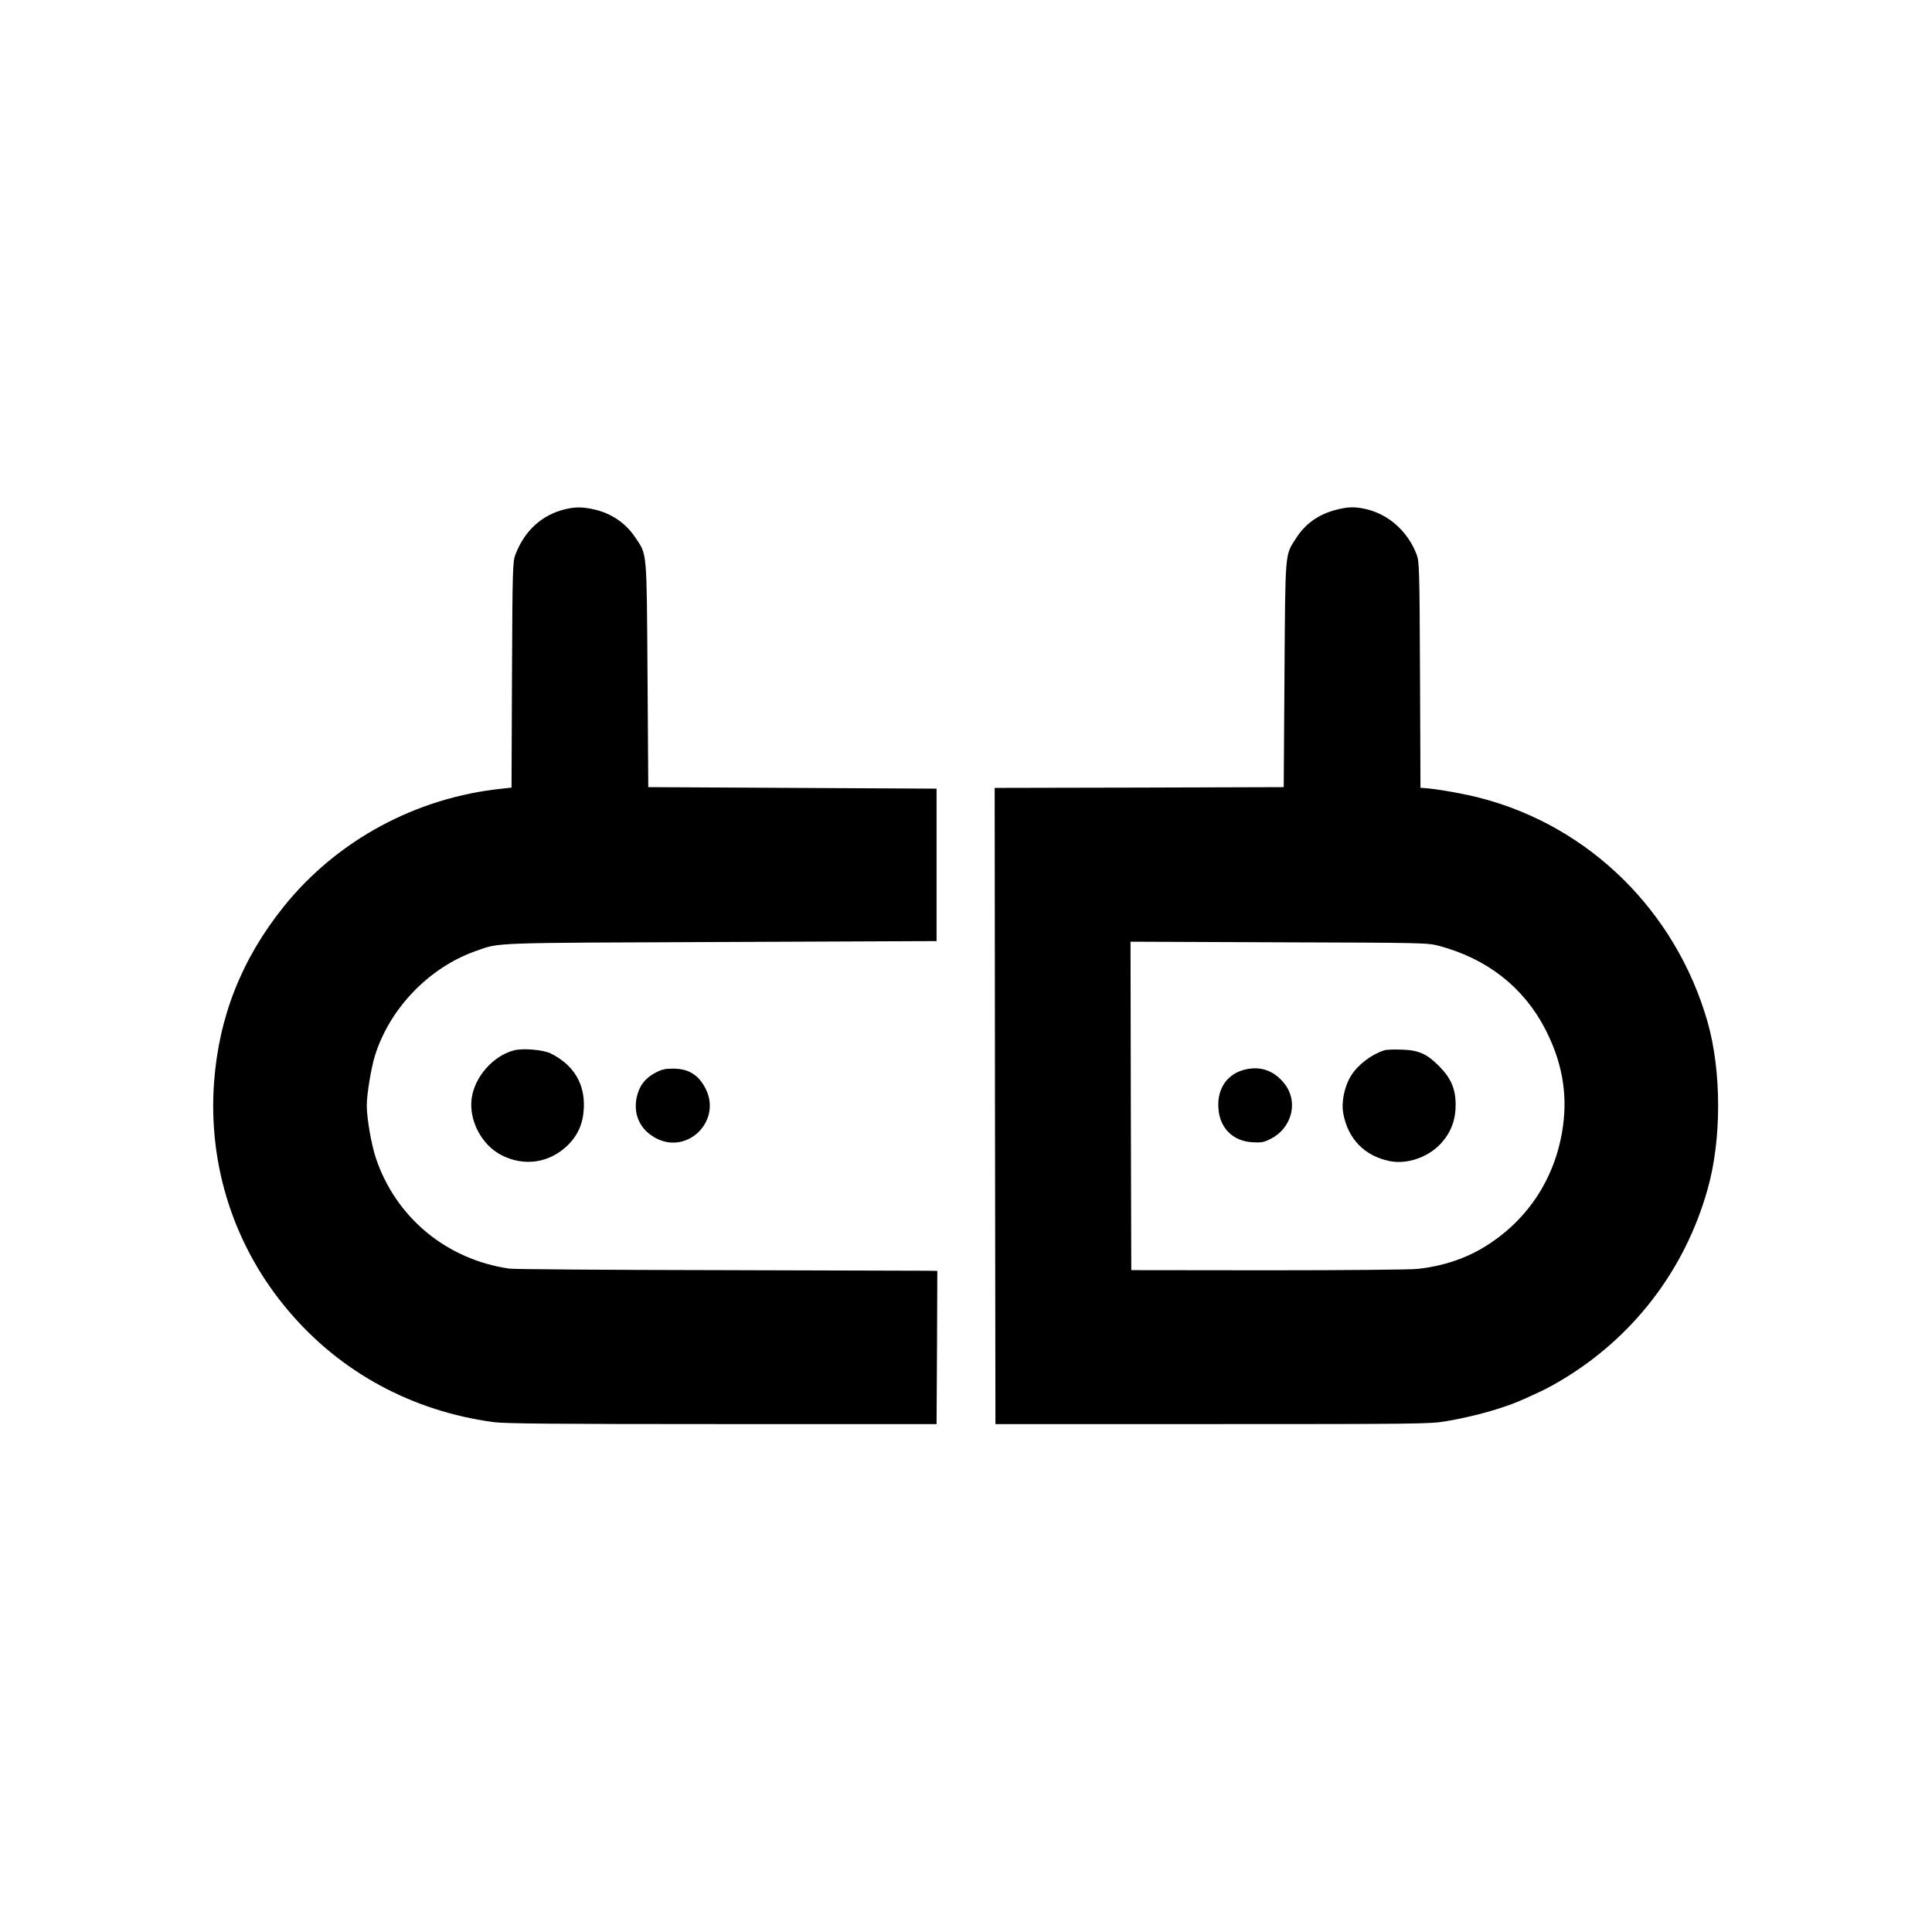
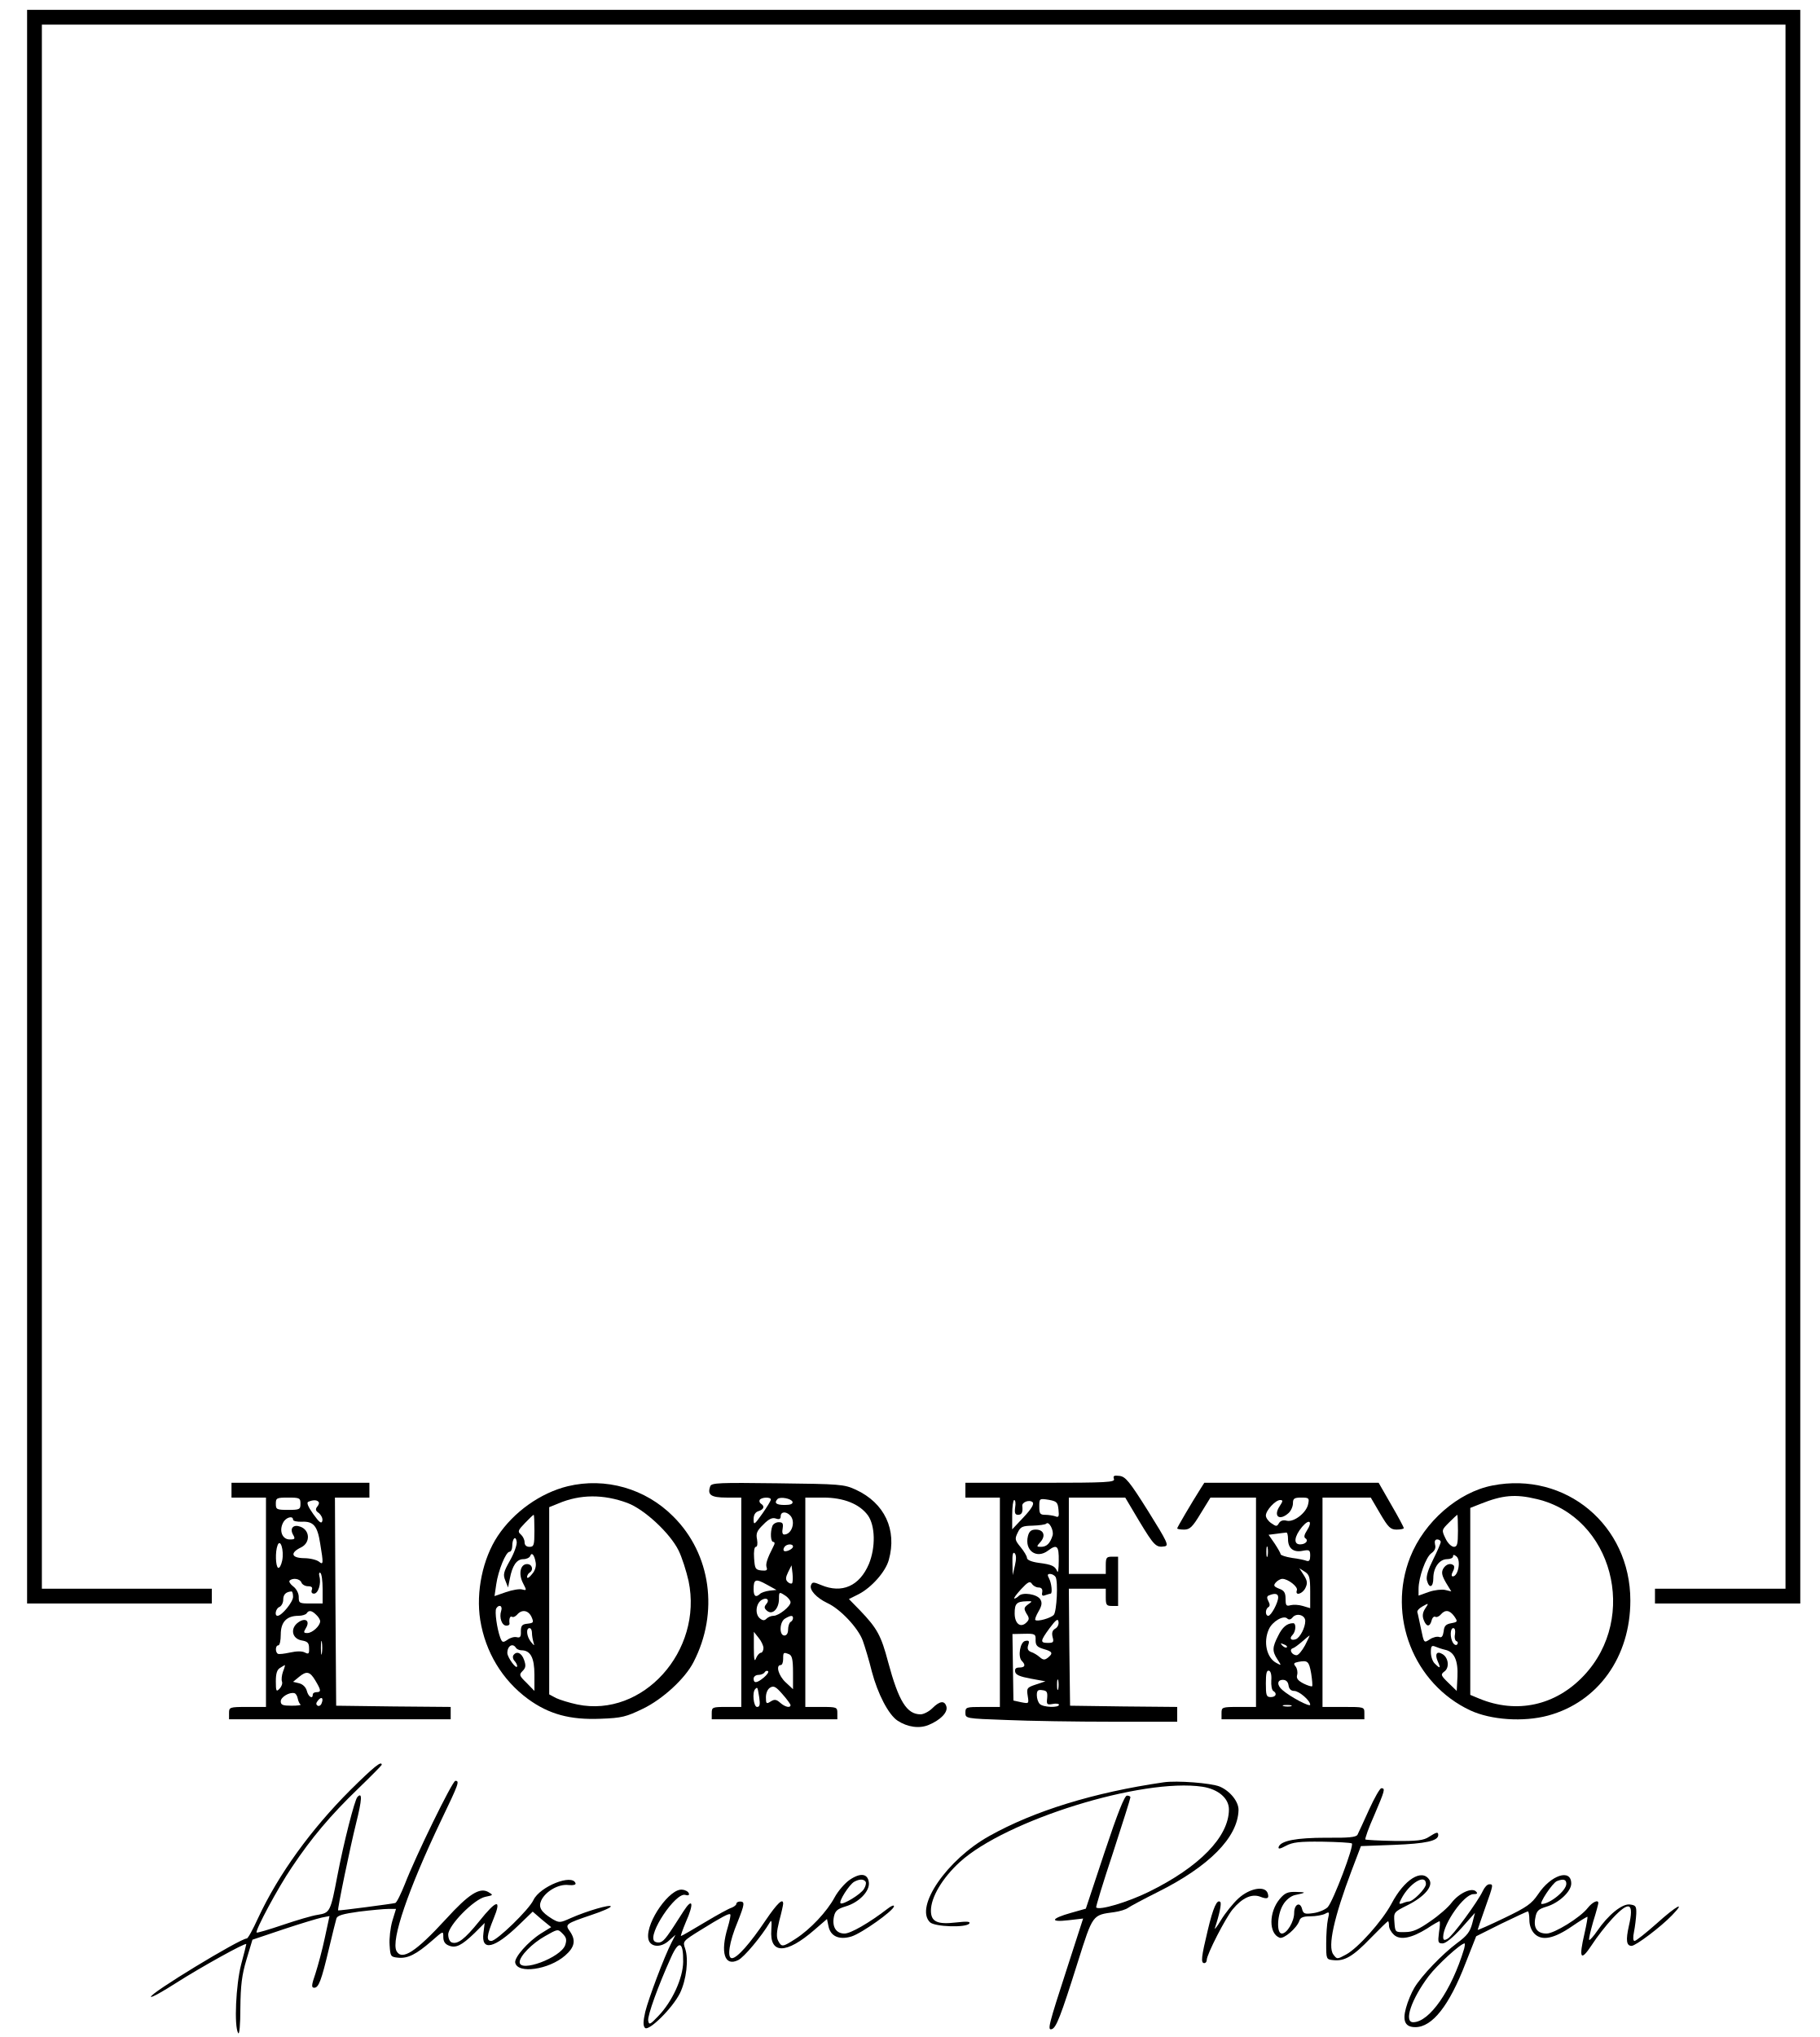
- <svg xmlns="http://www.w3.org/2000/svg" version="1.0" width="1280pt" height="1280pt" viewBox="0 0 1280 1280" preserveAspectRatio="xMidYMid meet">
-   <g transform="translate(0,1280) scale(0.1,-0.1)" fill="#000000" stroke="none">
-     <path d="M3743 9426 c-154 -38 -268 -142 -329 -302 -17 -46 -19 -98 -22 -796 l-3 -746 -62 -7 c-568 -58 -1093 -341 -1446 -780 -279 -347 -431 -730 -463 -1168 -40 -554 136 -1093 496 -1515 344 -405 817 -661 1356 -734 74 -10 408 -13 1515 -13 l1420 0 3 508 2 507 -57 1 c-32 0 -659 2 -1393 4 -734 1 -1357 6 -1385 10 -417 60 -753 339 -885 733 -30 90 -60 264 -60 347 0 76 29 251 55 334 100 315 360 583 672 692 157 55 82 52 1623 58 l1425 6 0 505 0 505 -955 5 -955 5 -5 745 c-6 835 -2 791 -81 909 -62 94 -157 159 -269 185 -77 18 -126 19 -197 2z" />
-     <path d="M8850 9422 c-114 -30 -201 -91 -262 -186 -76 -118 -72 -74 -78 -906 l-5 -745 -958 -3 -957 -2 2 -2108 3 -2107 1435 0 c1346 0 1442 1 1545 18 194 33 387 87 520 147 137 62 160 73 243 122 479 283 824 731 975 1268 94 330 93 783 0 1110 -210 732 -782 1296 -1505 1483 -99 26 -247 53 -340 63 l-57 5 -3 747 c-3 701 -5 750 -22 797 -59 156 -189 271 -344 304 -71 15 -114 13 -192 -7z m685 -2889 c318 -85 559 -274 702 -550 110 -212 148 -420 119 -638 -45 -339 -227 -623 -513 -801 -131 -82 -284 -133 -453 -151 -47 -5 -492 -9 -990 -9 l-905 1 -3 1088 -2 1088 982 -4 c966 -3 984 -3 1063 -24z" />
-     <path d="M9170 5841 c-84 -27 -173 -95 -217 -165 -46 -72 -68 -178 -53 -255 31 -167 141 -279 304 -313 117 -25 261 25 345 119 66 74 96 156 95 258 -1 105 -33 175 -112 254 -80 80 -135 104 -247 107 -49 2 -101 0 -115 -5z" />
-     <path d="M8253 5715 c-120 -27 -189 -124 -181 -254 7 -133 95 -222 228 -229 56 -3 74 0 117 22 147 74 189 255 86 375 -67 79 -152 108 -250 86z" />
-     <path d="M3405 5841 c-138 -36 -260 -175 -280 -317 -20 -147 66 -311 199 -378 150 -76 315 -51 435 64 69 67 104 145 109 247 8 163 -67 287 -218 363 -48 25 -187 37 -245 21z" />
-     <path d="M4339 5691 c-66 -35 -105 -87 -121 -162 -24 -117 26 -219 134 -273 207 -103 427 118 325 327 -47 95 -114 137 -218 137 -54 0 -76 -5 -120 -29z" />
+ <svg xmlns="http://www.w3.org/2000/svg" version="1.0" width="739pt" height="827pt" viewBox="0 0 739 827" preserveAspectRatio="xMidYMid meet">
+   <g transform="translate(0,827) scale(0.1,-0.1)" fill="#000000" stroke="none">
+     <path d="M110 4995 l0 -3235 375 0 375 0 0 30 0 30 -345 0 -345 0 0 3175 0 3175 3540 0 3540 0 0 -3175 0 -3175 -265 0 -265 0 0 -30 0 -30 295 0 295 0 0 3235 0 3235 -3600 0 -3600 0 0 -3235z" />
+     <path d="M4523 2266 c6 -14 -25 -16 -298 -16 l-305 0 0 -30 0 -30 70 0 70 0 0 -425 0 -425 -70 0 c-67 0 -70 -1 -70 -23 0 -24 0 -24 167 -30 91 -4 285 -7 430 -7 l263 0 0 30 0 30 -217 2 -218 3 -3 238 -2 237 75 0 75 0 0 -35 c0 -31 3 -35 25 -35 l25 0 0 100 0 100 -25 0 c-22 0 -25 -4 -25 -35 l0 -35 -75 0 -75 0 0 155 0 155 115 0 114 0 57 -96 c60 -99 68 -108 103 -102 18 3 11 18 -67 143 -76 121 -92 140 -116 143 -23 3 -27 0 -23 -12z m-225 -125 c3 -28 1 -33 -13 -27 -9 3 -28 6 -41 6 -21 0 -24 5 -24 33 0 33 0 34 38 28 33 -6 37 -10 40 -40z m-176 9 c-3 -23 0 -30 12 -30 15 0 20 11 17 36 -2 16 30 27 42 15 7 -7 -5 -27 -36 -60 l-47 -50 0 59 c0 33 4 60 8 60 5 0 7 -13 4 -30z m152 -114 c-10 -32 -24 -46 -47 -46 -19 0 -19 1 -2 20 22 25 13 50 -19 50 -19 0 -27 -7 -32 -26 -15 -59 35 -95 82 -59 36 27 44 19 43 -42 0 -32 -3 -51 -6 -43 -9 22 -21 28 -75 35 -30 4 -48 12 -48 20 0 7 -12 27 -26 44 -23 28 -24 33 -12 58 12 25 19 28 61 29 26 1 51 4 55 8 11 12 32 -27 26 -48z m-153 -122 l-9 -39 -1 50 c-1 33 2 46 9 39 7 -7 7 -24 1 -50z m165 -46 c11 -18 5 -140 -7 -154 -11 -13 -67 -29 -75 -21 -3 2 3 18 13 35 14 24 15 36 7 49 -13 21 -71 30 -87 14 -6 -6 -14 -11 -18 -11 -5 0 8 17 27 38 28 30 36 34 44 22 5 -8 17 -15 27 -15 12 0 17 -7 15 -19 -3 -14 1 -17 13 -12 9 3 19 6 21 6 8 0 4 42 -6 61 -8 15 -7 19 4 19 8 0 18 -6 22 -12z m-112 -112 c-17 -13 -17 -17 -6 -37 12 -18 12 -24 0 -36 -24 -24 -48 -5 -48 37 0 40 8 48 49 49 24 1 24 0 5 -13z m111 -98 c-12 -7 -15 -17 -11 -34 6 -21 3 -24 -19 -24 -32 0 -32 7 7 60 26 35 34 40 36 26 2 -11 -4 -23 -13 -28z m-80 -47 c0 -21 6 -28 33 -36 36 -10 39 -17 17 -35 -13 -10 -19 -10 -33 2 -9 8 -25 18 -35 21 -13 5 -17 13 -12 28 6 17 3 20 -12 17 -21 -4 -31 -64 -14 -81 17 -17 13 -27 -10 -27 -14 0 -19 -5 -17 -17 2 -13 20 -20 63 -28 l60 -11 -39 -13 c-36 -12 -38 -15 -33 -46 5 -32 5 -32 -26 -26 l-32 7 -2 135 -2 135 47 1 c45 1 48 -1 47 -26z m92 -198 c-3 -10 -5 -2 -5 17 0 19 2 27 5 18 2 -10 2 -26 0 -35z m-45 -37 c-3 -26 -1 -28 22 -24 14 3 26 1 26 -3 0 -13 -64 -11 -78 3 -7 7 -12 23 -12 36 0 19 5 23 23 20 18 -2 21 -8 19 -32z" />
+     <path d="M940 2220 l0 -30 70 0 70 0 0 -425 0 -425 -75 0 c-73 0 -75 -1 -75 -25 l0 -25 450 0 450 0 0 25 0 25 -232 2 -233 3 -3 423 -2 422 70 0 70 0 0 30 0 30 -280 0 -280 0 0 -30z m280 -55 c0 -23 -3 -25 -50 -25 -47 0 -50 2 -50 25 0 23 3 25 50 25 47 0 50 -2 50 -25z m73 8 c4 -3 2 -12 -5 -20 -8 -10 -7 -17 7 -26 9 -8 16 -21 14 -31 -3 -14 -12 -8 -37 27 -22 31 -28 47 -20 50 19 8 34 8 41 0z m-103 -73 c0 -5 16 -9 36 -8 47 2 63 -17 74 -88 14 -83 13 -89 -5 -74 -9 7 -36 14 -61 14 -52 1 -57 22 -11 44 38 19 36 70 -4 84 -27 10 -43 -6 -30 -31 11 -19 9 -21 -13 -21 -30 0 -44 36 -26 69 11 21 40 29 40 11z m-44 -165 c-4 -19 -11 -33 -17 -30 -10 7 -12 65 -2 91 11 30 27 -19 19 -61z m164 -116 l0 -59 -49 0 c-46 0 -48 1 -48 27 0 15 -10 33 -22 42 -12 9 -19 20 -15 24 13 12 42 8 48 -8 3 -8 15 -15 27 -15 15 0 19 -5 15 -15 -3 -9 0 -15 9 -15 17 0 30 41 22 70 -3 11 -1 18 4 14 5 -3 9 -32 9 -65z m-120 -32 c0 -21 -46 -77 -63 -77 -14 0 -7 31 8 36 8 4 15 17 15 29 0 21 10 32 33 34 4 1 7 -9 7 -22z m94 -73 c9 -8 16 -20 16 -26 0 -19 -32 -48 -52 -48 -16 0 -16 3 -6 20 18 29 -1 44 -30 24 -35 -24 -27 -67 13 -74 24 -4 30 -10 30 -32 1 -22 -2 -25 -17 -17 -11 6 -33 6 -60 0 -23 -5 -46 -8 -50 -5 -11 7 -10 34 2 34 6 0 10 20 10 44 0 51 24 76 72 76 15 0 30 5 33 10 9 14 21 12 39 -6z m23 -156 c-2 -13 -4 -3 -4 22 0 25 2 35 4 23 2 -13 2 -33 0 -45z m-158 -75 c-5 -14 -7 -33 -4 -40 3 -8 -2 -21 -10 -29 -13 -14 -15 -10 -15 30 0 32 5 48 18 55 9 6 18 11 19 11 1 0 -2 -12 -8 -27z m131 -35 c24 -40 25 -48 5 -48 -8 0 -15 -4 -15 -10 0 -20 -18 -9 -24 15 -4 15 -16 27 -31 31 l-25 6 23 19 c31 26 45 24 67 -13z m-71 -74 c2 -10 7 -21 11 -24 5 -3 -12 -5 -36 -5 -36 0 -44 3 -44 18 0 17 35 38 55 33 6 -1 12 -11 14 -22z m97 -19 c-3 -9 -11 -13 -16 -10 -8 5 -7 11 1 21 14 18 24 11 15 -11z" />
+     <path d="M2305 2236 c-110 -27 -219 -104 -284 -202 -61 -92 -89 -227 -71 -341 21 -130 89 -243 193 -320 86 -63 172 -86 295 -81 87 3 105 8 173 41 79 38 171 122 205 189 104 201 71 439 -82 591 -113 114 -276 160 -429 123z m243 -68 c69 -26 172 -122 207 -192 14 -28 32 -85 41 -125 59 -284 -186 -556 -452 -501 -33 7 -71 19 -86 26 l-28 15 0 380 0 380 37 15 c89 38 184 38 281 2z m-378 -113 c0 -58 -2 -65 -20 -65 -13 0 -20 7 -20 19 0 10 -7 24 -15 31 -14 12 -12 17 17 47 17 18 33 33 35 33 2 0 3 -29 3 -65z m-99 -120 c-27 -48 -29 -58 -19 -82 l11 -28 7 35 c10 54 28 80 55 80 13 0 25 6 28 13 6 17 17 4 22 -26 3 -15 -2 -34 -15 -48 -10 -13 -19 -19 -20 -12 0 6 5 15 10 18 18 11 11 35 -10 35 -27 0 -36 -40 -16 -78 15 -29 15 -30 -4 -25 -11 3 -40 -2 -66 -11 l-46 -16 7 48 c8 56 39 132 54 132 6 0 11 11 11 23 0 31 14 45 18 18 2 -12 -10 -46 -27 -76z m-36 -205 c-9 -27 3 -60 21 -60 8 0 13 3 13 8 -3 19 2 33 10 28 5 -3 14 1 21 9 19 22 45 18 58 -9 10 -23 9 -25 -16 -28 -22 -2 -27 -8 -27 -31 1 -22 -3 -27 -16 -24 -10 3 -27 -2 -38 -10 -19 -13 -22 -12 -30 9 -13 36 -23 106 -16 118 11 18 27 11 20 -10z m125 -89 c0 -11 3 -28 6 -38 5 -16 4 -16 -10 1 -18 22 -21 56 -6 56 6 0 10 -9 10 -19z m-65 -61 c3 -5 13 -10 22 -10 37 0 53 -30 53 -99 l0 -66 -32 33 c-30 29 -31 33 -16 48 13 13 14 22 6 45 -10 29 -31 38 -44 18 -3 -6 -1 -16 5 -22 6 -6 11 -16 11 -21 -1 -18 -40 35 -40 53 0 29 22 42 35 21z" />
+     <path d="M2884 2236 c-13 -35 3 -46 66 -46 l60 0 0 -425 0 -425 -60 0 c-57 0 -60 -1 -60 -25 l0 -25 255 0 255 0 0 25 c0 24 -2 25 -65 25 l-65 0 0 425 0 425 73 0 c83 0 147 -26 181 -72 30 -42 32 -130 4 -198 -38 -89 -109 -121 -194 -85 -31 13 -36 13 -41 -1 -7 -19 22 -51 66 -72 53 -24 125 -101 144 -152 9 -25 26 -81 37 -126 24 -91 68 -176 105 -200 40 -26 88 -33 126 -17 48 20 78 51 72 74 -7 26 -27 24 -57 -6 -14 -14 -36 -25 -48 -25 -56 0 -89 53 -132 213 -28 106 -44 136 -114 209 l-45 46 40 20 c52 27 109 91 122 139 34 122 -17 231 -134 285 -48 22 -63 23 -318 26 -236 3 -268 2 -273 -12z m246 -54 c0 -5 -16 -31 -35 -58 -32 -45 -35 -47 -35 -22 0 18 7 29 20 33 22 7 26 20 10 30 -6 4 -8 11 -5 16 8 11 45 12 45 1z m88 -9 c2 -9 -8 -13 -32 -13 -34 0 -44 8 -29 24 11 11 56 2 61 -11z m-10 -55 c24 -24 8 -78 -24 -78 -7 0 -9 10 -6 25 3 20 0 25 -16 25 -11 0 -23 -7 -26 -16 -9 -25 -7 -64 4 -64 6 0 7 -7 1 -17 -27 -53 -33 -73 -28 -87 4 -11 -1 -14 -21 -12 -25 3 -27 7 -30 50 -2 27 1 46 7 46 6 0 8 12 5 30 -5 24 -1 35 25 60 22 23 37 30 51 25 14 -5 20 -2 20 9 0 19 21 21 38 4z m12 -127 c0 -10 -30 -24 -37 -17 -3 3 -2 9 2 15 8 13 35 15 35 2z m-4 -149 c-4 -3 -12 0 -18 6 -9 9 -8 18 2 39 l14 28 4 -33 c2 -19 1 -37 -2 -40z m-92 -30 c-16 -2 -33 -8 -38 -13 -17 -16 -26 -10 -26 19 0 41 8 44 53 19 l40 -22 -29 -3z m86 -47 c0 -17 -48 -55 -69 -55 -10 0 -22 -5 -29 -12 -8 -8 -15 -8 -27 2 -20 17 -16 59 7 74 21 13 35 1 19 -17 -9 -11 -8 -17 4 -27 22 -18 48 9 48 49 0 28 1 29 24 14 13 -8 23 -21 23 -28z m10 -64 c0 -6 -4 -13 -10 -16 -5 -3 -10 -17 -10 -31 0 -15 -6 -24 -15 -24 -22 0 -20 56 3 69 22 13 32 14 32 2z m-120 -122 c0 -10 -5 -19 -10 -19 -6 0 -15 -10 -20 -22 -6 -17 -9 -7 -9 42 l0 65 19 -24 c11 -13 20 -32 20 -42z m104 -25 c12 -5 16 -21 16 -74 l0 -68 -30 28 c-29 27 -41 70 -20 70 6 0 10 11 10 25 0 27 1 28 24 19z m-103 -95 c-28 -23 -41 -24 -41 -4 0 8 9 15 19 15 11 0 23 5 26 11 4 6 10 7 14 4 3 -4 -5 -15 -18 -26z m109 -111 c0 -14 -23 -8 -42 9 -16 14 -23 15 -39 5 -17 -11 -19 -9 -19 17 0 18 7 34 18 40 14 8 23 3 49 -27 18 -20 32 -40 33 -44z m-127 30 c4 -29 2 -38 -9 -38 -14 0 -21 60 -7 73 9 9 9 8 16 -35z" />
+     <path d="M4876 2228 c-38 -60 -96 -159 -96 -163 0 -3 13 -5 28 -5 23 0 34 10 67 65 l40 65 93 0 92 0 0 -425 0 -425 -70 0 c-68 0 -70 -1 -70 -25 l0 -25 290 0 290 0 0 25 c0 25 -1 25 -85 25 l-85 0 0 425 0 425 98 0 98 0 38 -65 c33 -56 42 -65 67 -65 16 0 29 3 29 6 0 4 -23 47 -51 95 l-51 89 -354 0 -354 0 -14 -22z m436 -63 c-6 -36 -58 -76 -87 -69 -15 4 -26 0 -32 -10 -8 -14 -11 -14 -31 0 -12 8 -22 22 -22 31 0 21 39 63 58 63 12 0 12 -4 -2 -25 -27 -41 -1 -61 36 -28 10 9 18 27 18 40 0 19 5 23 34 23 30 0 33 -2 28 -25z m-6 -110 c-10 -15 -12 -26 -6 -30 15 -9 2 -25 -21 -25 -28 0 -24 32 8 71 30 35 44 23 19 -16z m-76 -34 c0 -37 22 -55 60 -47 27 5 30 3 30 -20 0 -18 -4 -24 -14 -21 -7 3 -34 9 -60 12 -25 4 -46 11 -46 15 0 4 -11 23 -24 43 l-25 36 32 4 c18 2 35 5 40 5 4 1 7 -11 7 -27z m-83 -68 c-3 -10 -5 -2 -5 17 0 19 2 27 5 18 2 -10 2 -26 0 -35z m173 -145 l0 -67 -30 9 c-16 5 -38 6 -50 3 -17 -5 -20 -1 -20 26 0 25 -6 34 -26 41 -22 9 -24 13 -14 25 7 8 19 15 27 15 23 0 64 -32 59 -46 -9 -25 24 -15 35 10 9 19 7 29 -7 51 l-18 28 22 -14 c19 -12 22 -23 22 -81z m-130 -23 c0 -22 -29 -75 -40 -75 -13 0 -13 27 0 35 7 4 7 12 0 25 -7 13 -6 20 3 23 24 10 37 7 37 -8z m110 -96 c0 -27 -21 -67 -38 -74 -20 -7 -28 3 -14 17 14 14 16 48 3 48 -25 0 -44 -16 -61 -51 -24 -47 -25 -62 -3 -96 17 -26 17 -26 -5 -14 -39 21 -53 85 -30 136 14 32 60 59 75 44 6 -6 14 -5 22 5 16 19 51 9 51 -15z m-1 -99 c-12 -22 -27 -40 -34 -40 -19 0 -32 23 -16 28 7 2 24 15 39 28 15 13 28 24 29 24 2 0 -7 -18 -18 -40z m-74 -8 c-3 -3 -11 0 -18 7 -9 10 -8 11 6 5 10 -3 15 -9 12 -12z m99 -106 c4 -26 6 -49 4 -52 -3 -2 -19 3 -35 11 -23 12 -30 21 -26 35 3 11 0 26 -6 34 -10 12 -8 15 11 19 38 7 43 3 52 -47z m-162 -29 c-1 -19 2 -38 8 -42 17 -10 11 -25 -10 -25 -18 0 -20 7 -20 56 0 40 3 54 13 51 7 -2 11 -18 9 -40z m70 -19 c2 -15 10 -23 23 -23 20 0 65 -39 65 -56 0 -11 -81 32 -112 59 -24 20 -23 42 1 42 13 0 21 -8 23 -22z m11 -85 c-7 -2 -21 -2 -30 0 -10 3 -4 5 12 5 17 0 24 -2 18 -5z" />
+     <path d="M6060 2239 c-139 -27 -277 -147 -334 -291 -94 -239 14 -514 244 -622 84 -39 216 -48 316 -21 203 55 334 238 334 467 0 306 -263 525 -560 467z m180 -55 c307 -72 415 -480 191 -717 -115 -122 -273 -156 -425 -93 l-36 15 0 379 0 380 43 17 c88 35 140 40 227 19z m-320 -129 c0 -55 -3 -65 -17 -65 -10 1 -25 15 -34 35 -16 33 -15 34 15 64 17 17 32 31 33 31 2 0 3 -29 3 -65z m-70 -45 c0 -6 -14 -38 -31 -72 -20 -40 -29 -68 -25 -84 9 -35 26 -29 26 9 0 43 25 77 56 77 13 0 24 5 24 11 0 8 4 8 14 0 19 -16 7 -81 -15 -81 -6 0 -6 8 0 19 6 10 7 21 4 25 -12 12 -32 6 -43 -13 -8 -15 -5 -28 11 -56 l22 -36 -25 6 c-13 3 -43 0 -66 -8 l-42 -15 0 27 c0 47 30 130 52 145 14 10 19 22 15 35 -3 14 0 21 9 21 8 0 14 -5 14 -10z m-64 -272 c-10 -16 -11 -30 -5 -45 11 -29 25 -29 32 -2 3 12 10 18 15 15 5 -3 15 1 22 9 18 21 36 19 55 -7 15 -22 14 -23 -12 -28 -22 -4 -29 -11 -31 -33 -3 -20 -8 -27 -18 -23 -8 3 -26 -1 -39 -10 -23 -15 -23 -15 -35 43 -7 32 -13 63 -15 68 -1 6 7 15 19 22 28 16 29 16 12 -9z m122 -103 c-3 -13 0 -26 6 -28 6 -2 7 -8 3 -13 -4 -5 -12 -2 -17 6 -13 21 -12 60 1 60 7 0 9 -10 7 -25z m-40 -63 c37 -8 53 -43 50 -109 l-3 -58 -34 33 c-31 30 -32 34 -16 46 21 15 17 55 -7 70 -24 15 -33 1 -20 -29 13 -29 10 -31 -12 -9 -9 8 -16 29 -16 46 0 25 3 29 18 23 9 -4 27 -10 40 -13z" />
+     <path d="M1423 1003 c-160 -160 -292 -342 -375 -520 -21 -46 -41 -83 -46 -83 -27 0 -399 -226 -389 -237 4 -3 50 23 103 57 97 62 284 166 284 157 0 -2 -9 -39 -21 -83 -21 -82 -29 -249 -12 -278 5 -9 9 32 9 102 1 92 6 134 25 197 l24 80 125 42 c69 23 139 44 157 48 l31 6 -19 -88 c-10 -48 -28 -114 -38 -145 -17 -49 -17 -58 -5 -58 18 0 29 29 60 160 14 58 27 112 30 121 3 12 26 19 92 28 49 6 102 11 119 11 l31 0 -15 -49 c-8 -28 -13 -71 -11 -98 3 -46 4 -48 35 -51 39 -4 74 14 136 68 47 41 47 42 47 16 0 -18 7 -29 23 -35 28 -11 51 0 104 51 l41 41 -5 -41 c-10 -76 45 -63 144 33 l56 54 37 -32 38 -31 -42 -26 c-52 -33 -108 -97 -104 -118 9 -47 137 -29 203 29 39 34 44 62 19 98 -21 29 -17 31 89 67 42 14 77 29 77 34 0 10 -96 -18 -162 -47 -44 -20 -47 -20 -75 -4 -47 29 -58 48 -45 76 17 36 70 67 110 62 19 -2 31 1 29 7 -13 40 -145 -13 -171 -68 -18 -39 -149 -166 -171 -166 -21 0 -19 21 9 90 34 82 13 79 -58 -10 -59 -73 -88 -95 -112 -86 -8 3 -14 17 -14 32 0 37 104 143 150 153 34 7 34 7 12 20 -35 19 -79 -9 -171 -110 -123 -134 -179 -170 -201 -130 -23 44 47 249 181 530 72 150 76 161 58 161 -12 0 -161 -305 -205 -419 -16 -40 -33 -75 -39 -77 -10 -3 -229 -32 -232 -30 -4 3 50 262 73 354 24 96 26 129 5 106 -11 -12 -55 -183 -81 -319 -28 -147 -30 -151 -80 -159 -22 -3 -86 -22 -142 -41 -56 -19 -104 -33 -106 -31 -7 7 87 183 143 265 80 120 158 212 269 319 53 51 96 95 96 97 0 18 -32 -8 -127 -102z m872 -630 c-18 -51 -185 -113 -185 -69 0 24 50 76 104 106 51 29 51 29 70 10 16 -16 18 -25 11 -47z" />
+     <path d="M4725 1034 c-283 -41 -526 -116 -708 -218 -171 -95 -304 -288 -241 -350 19 -19 149 -23 160 -5 5 8 -10 9 -54 4 -76 -9 -102 3 -102 48 0 54 46 132 117 197 186 170 741 343 986 306 64 -10 107 -47 107 -92 0 -111 -120 -234 -326 -335 -86 -42 -200 -76 -213 -63 -2 2 28 101 68 221 39 120 71 221 71 226 0 4 -6 7 -14 7 -10 0 -39 -74 -91 -230 l-76 -229 -60 -17 c-82 -23 -88 -39 -11 -30 l60 7 -64 -198 c-77 -237 -82 -257 -63 -251 18 6 36 52 105 271 62 196 59 192 149 204 22 3 47 11 55 17 8 6 62 35 120 64 209 104 326 222 329 333 1 34 -34 78 -77 96 -35 14 -173 25 -227 17z" />
+     <path d="M5559 923 c-22 -49 -43 -94 -47 -102 -6 -10 -36 -13 -127 -12 -121 0 -184 -12 -193 -37 -3 -10 5 -9 29 4 28 15 55 18 147 17 62 -1 116 -4 121 -7 11 -7 -76 -236 -98 -259 -10 -10 -36 -21 -58 -24 -35 -5 -41 -3 -46 17 -8 31 -32 19 -32 -16 0 -35 -29 -84 -50 -84 -23 0 -19 78 5 117 11 19 31 35 47 39 48 10 49 12 6 13 -34 1 -46 -4 -67 -29 -44 -53 -45 -140 0 -157 17 -6 70 39 80 69 4 13 15 18 45 18 22 0 49 5 59 10 18 10 19 8 12 -22 -4 -18 -7 -62 -7 -98 0 -64 0 -65 29 -68 45 -5 80 15 151 89 37 38 69 69 71 69 2 0 4 -8 4 -18 0 -11 9 -27 20 -37 25 -23 71 -14 134 25 25 17 49 30 51 30 3 0 2 -20 -2 -45 -5 -41 -4 -45 15 -45 12 0 42 24 76 62 l55 62 -11 -43 c-9 -34 -21 -50 -62 -80 -60 -45 -143 -131 -173 -181 -12 -20 -27 -56 -34 -82 -15 -54 -3 -78 38 -78 69 0 138 88 204 260 l43 109 102 51 c56 27 105 50 108 50 3 0 6 -16 6 -35 0 -22 8 -43 21 -56 30 -30 79 -20 153 31 32 22 60 39 62 38 1 -2 -4 -32 -12 -67 -24 -103 -16 -116 29 -48 21 33 59 81 84 108 69 74 89 65 67 -30 -13 -58 -10 -81 11 -81 17 0 120 78 164 124 59 61 19 40 -63 -34 -43 -38 -83 -70 -89 -70 -6 0 -7 14 -2 38 4 20 8 53 9 72 1 31 -2 35 -26 38 -31 4 -88 -42 -133 -108 -15 -22 -30 -38 -32 -36 -3 2 5 35 16 74 12 38 21 72 21 76 0 15 -24 4 -43 -20 -30 -39 -136 -104 -167 -104 -38 0 -54 22 -46 63 5 29 12 36 45 46 51 15 101 62 101 94 0 62 -83 35 -135 -44 -26 -38 -45 -52 -137 -96 -60 -29 -108 -50 -108 -48 0 2 14 42 30 88 35 98 34 97 17 97 -8 0 -19 -12 -26 -27 -20 -43 -123 -184 -143 -194 -14 -8 -18 -6 -18 8 1 54 85 173 123 173 16 0 18 3 10 11 -17 17 -69 -7 -99 -46 -13 -18 -52 -52 -86 -75 -47 -33 -71 -44 -102 -44 -41 -1 -41 -1 -44 40 -3 41 -3 41 55 70 67 34 103 76 87 102 -30 47 -102 2 -154 -97 -38 -71 -136 -180 -184 -206 -37 -20 -37 -20 -52 0 -24 32 3 152 74 340 l38 100 134 5 c129 5 180 16 180 40 0 14 -7 12 -37 -7 -22 -15 -48 -18 -141 -17 -62 1 -115 4 -118 6 -2 3 13 47 36 98 43 101 46 110 29 110 -6 0 -28 -39 -50 -87z m231 -302 c0 -18 -52 -71 -70 -71 -5 0 -16 -3 -25 -7 -15 -5 -16 -3 -5 18 33 64 100 104 100 60z m570 1 c0 -28 -67 -82 -100 -82 -13 0 44 86 62 93 26 10 38 7 38 -11z m-415 -264 c-51 -169 -141 -298 -207 -298 -39 0 -7 94 63 187 34 45 130 133 146 133 2 0 1 -10 -2 -22z" />
+     <path d="M3450 638 c-19 -13 -47 -45 -61 -71 -31 -58 -99 -130 -158 -168 -53 -34 -57 -35 -71 -9 -8 15 -7 36 4 81 9 33 16 65 16 70 0 25 -24 2 -71 -67 -63 -94 -116 -154 -137 -154 -21 0 -11 66 23 147 29 73 30 83 10 83 -8 0 -15 -4 -15 -9 0 -5 -9 -12 -19 -16 -11 -3 -60 -30 -110 -60 -50 -30 -93 -55 -96 -55 -2 0 7 26 20 57 34 76 28 102 -10 43 -65 -102 -77 -119 -93 -125 -8 -3 -20 -1 -25 4 -28 28 86 198 125 188 12 -4 18 -1 15 6 -2 7 -14 14 -26 15 -50 8 -147 -129 -139 -196 4 -37 50 -43 85 -10 l26 23 -16 -31 c-30 -58 -94 -229 -107 -282 -9 -40 -9 -57 -1 -65 15 -15 111 79 142 141 26 54 36 137 21 181 -10 29 -10 30 61 74 87 54 117 70 122 65 3 -2 -2 -26 -10 -53 -31 -102 -13 -160 42 -133 24 11 96 98 128 152 8 14 9 7 7 -28 -8 -101 60 -101 175 -1 l51 44 6 -29 c8 -41 43 -57 93 -42 42 13 173 106 173 123 0 6 -12 1 -27 -11 -74 -57 -149 -100 -174 -100 -34 0 -51 27 -43 68 5 24 14 32 47 42 55 16 99 62 95 97 -4 37 -34 41 -78 11z m65 -8 c3 -5 0 -18 -7 -29 -13 -22 -86 -66 -95 -58 -8 8 35 75 55 87 22 12 39 12 47 0z m-741 -325 c-1 -67 -45 -162 -101 -220 -34 -36 -38 -37 -41 -18 -3 20 40 140 93 257 32 71 50 64 49 -19z" />
+     <path d="M5029 563 c-22 -20 -54 -60 -71 -88 -16 -27 -28 -42 -25 -33 18 54 28 101 22 106 -13 13 -29 -22 -51 -115 -26 -108 -29 -133 -14 -133 6 0 10 6 10 13 0 22 76 170 105 205 39 47 77 64 111 52 30 -12 39 -8 31 15 -12 30 -73 19 -118 -22z" />
  </g>
</svg>
